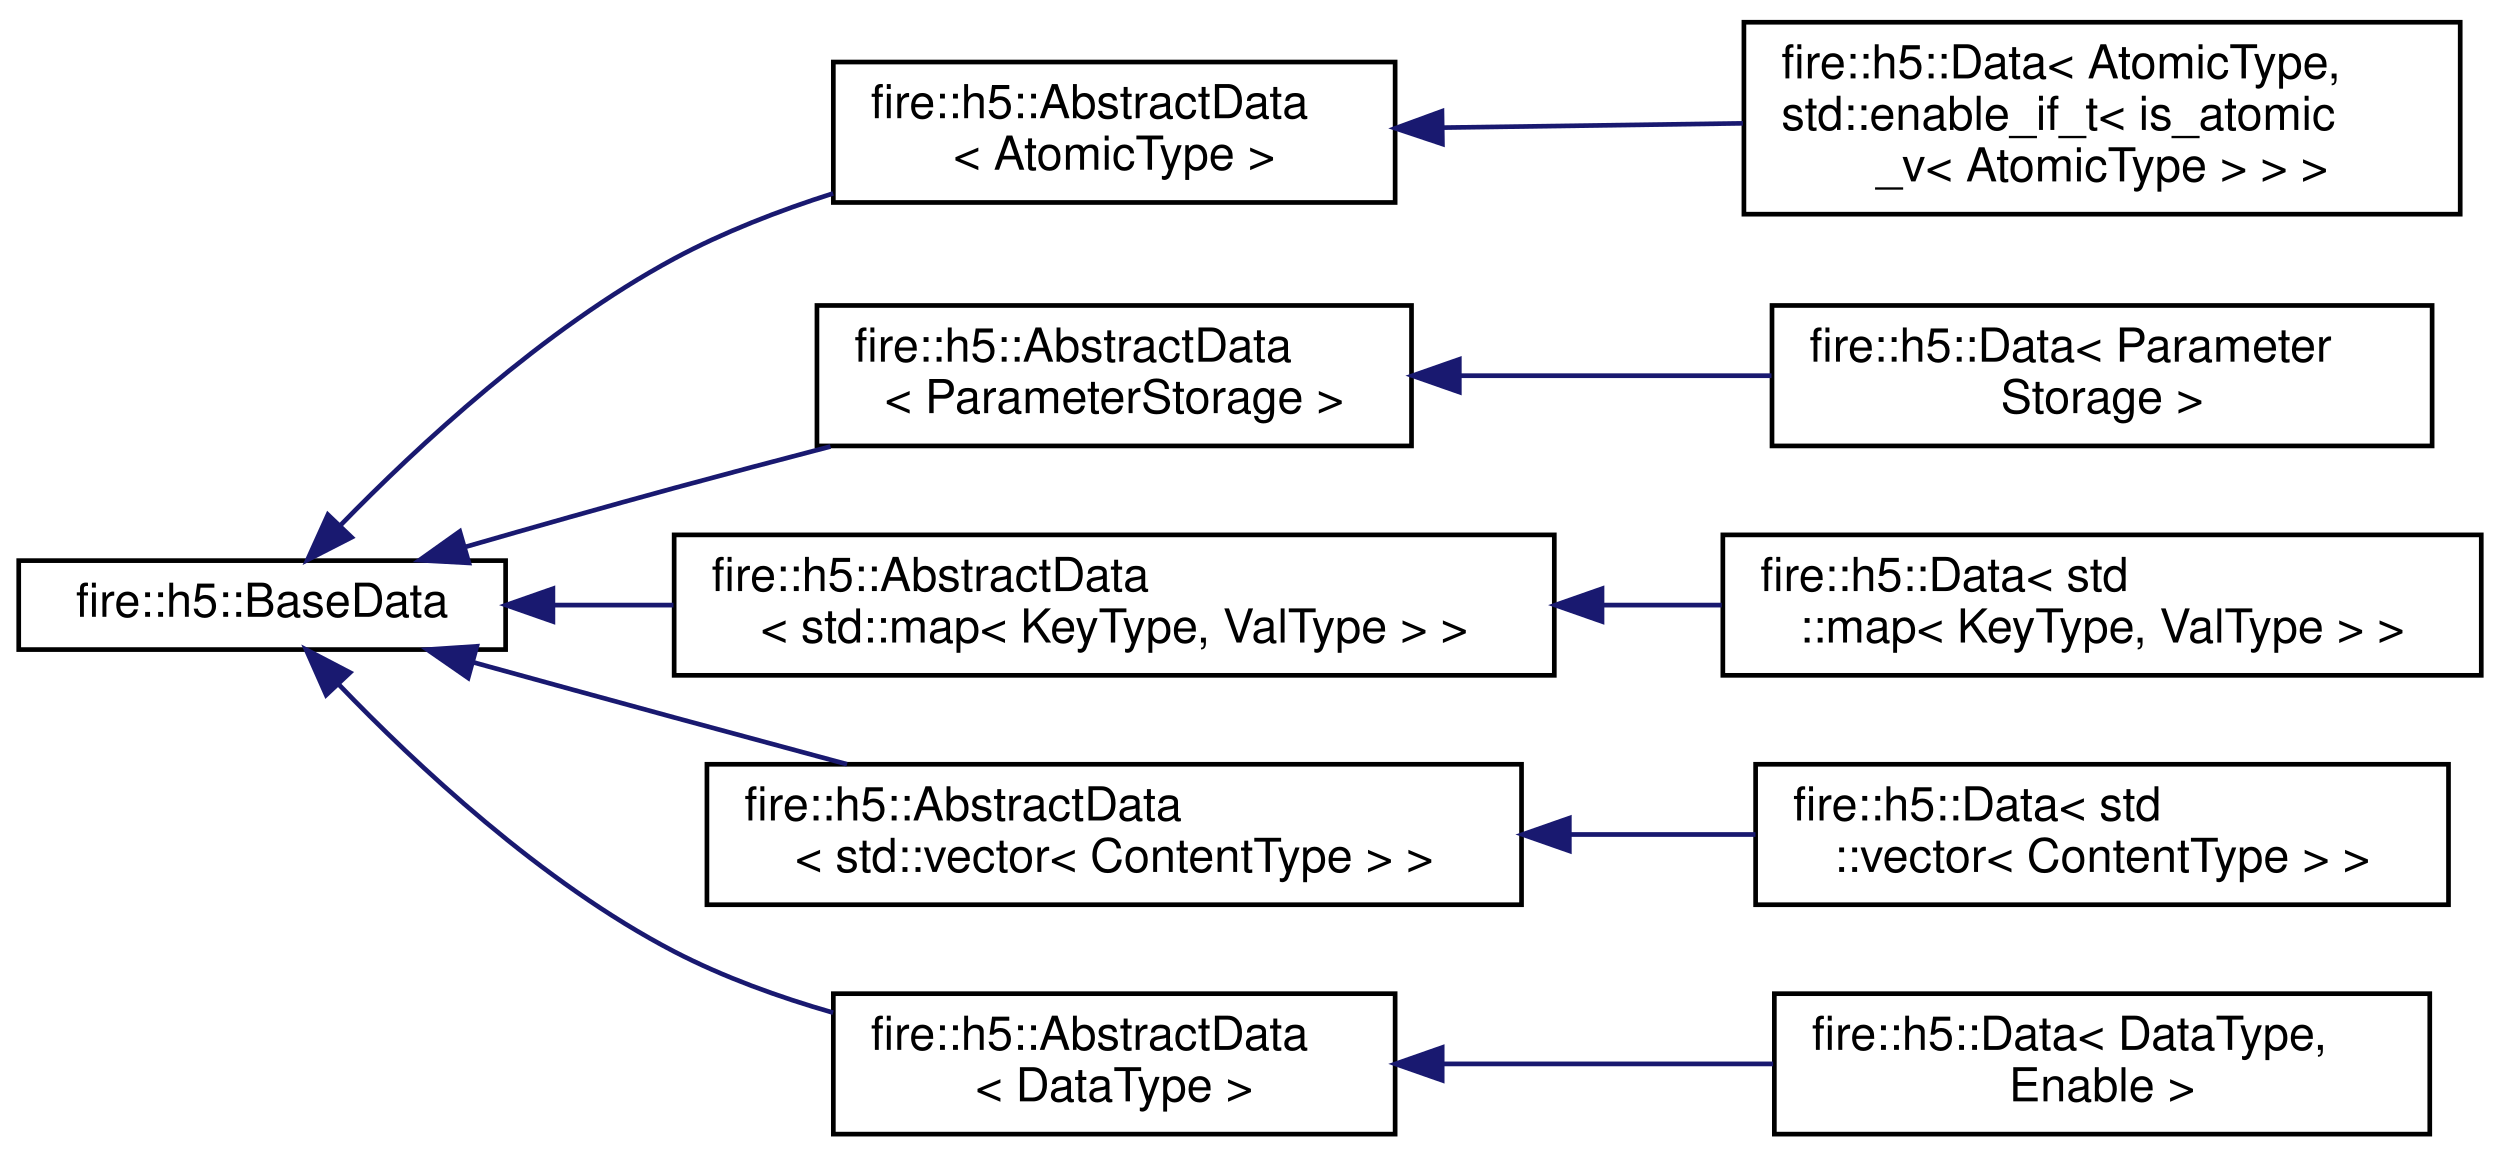
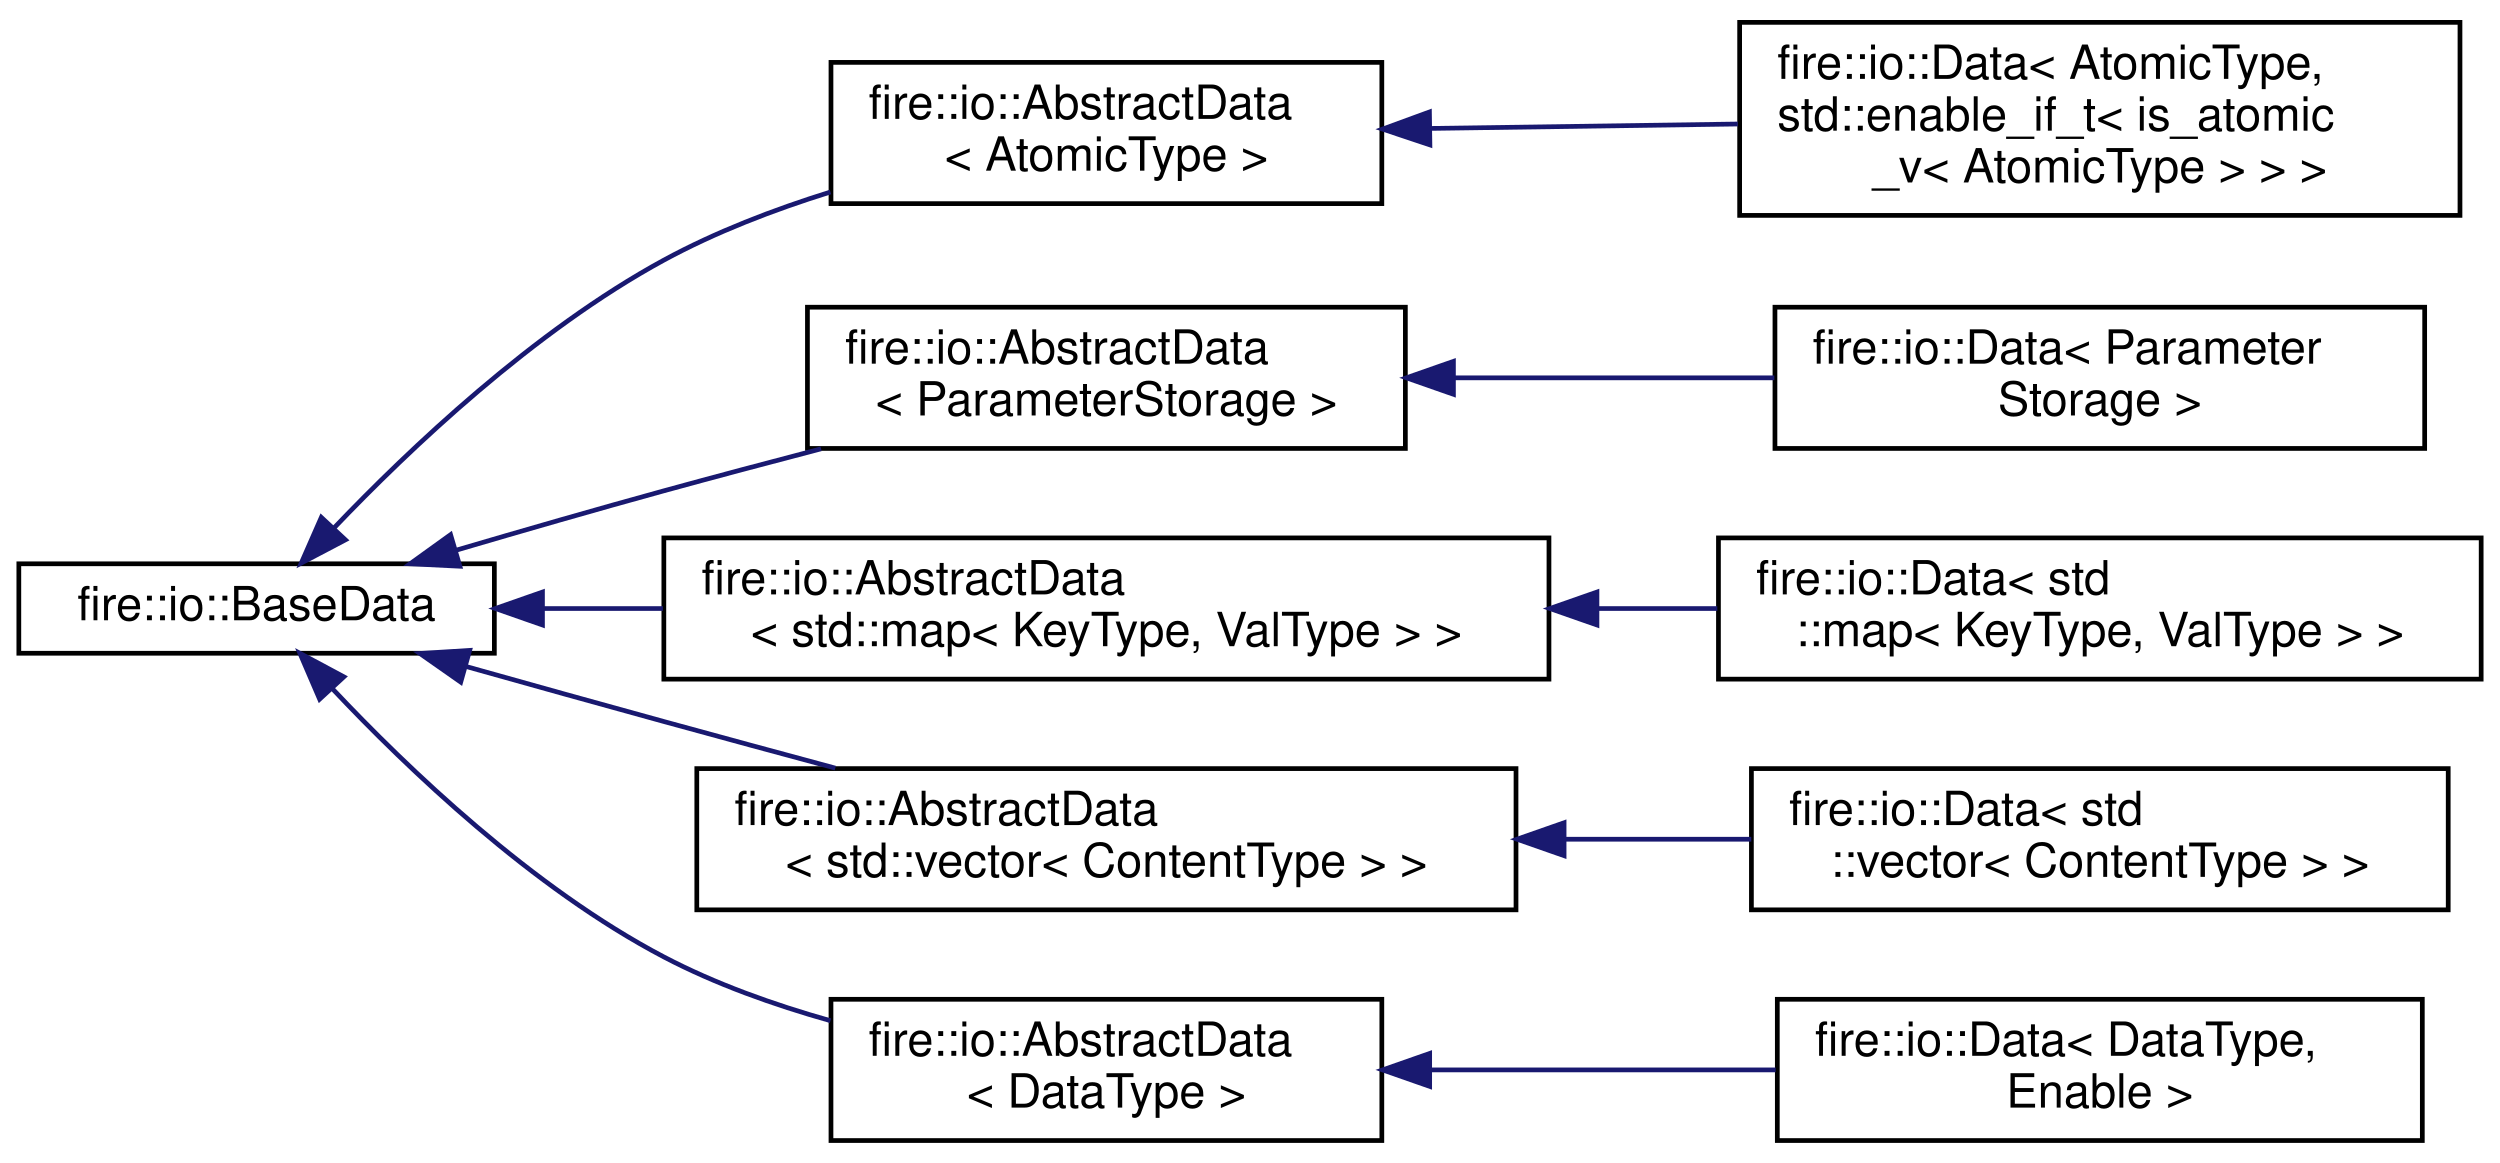
- <svg xmlns="http://www.w3.org/2000/svg" xmlns:xlink="http://www.w3.org/1999/xlink" width="534pt" height="247pt" viewBox="0.00 0.00 534.00 246.50">
+ <svg xmlns="http://www.w3.org/2000/svg" xmlns:xlink="http://www.w3.org/1999/xlink" width="531pt" height="247pt" viewBox="0.00 0.00 531.00 246.50">
  <g id="graph0" class="graph" transform="scale(1 1) rotate(0) translate(4 242.5)">
    <g id="node1" class="node">
      <g id="a_node1">
-         <a xlink:href="classfire_1_1h5_1_1BaseData.html" target="_top" xlink:title="Empty data base allowing recursion.">
-           <polygon fill="none" stroke="black" points="0,-104 0,-123 104,-123 104,-104 0,-104" />
-           <text text-anchor="middle" x="52" y="-111" font-family="Helvetica,sans-Serif" font-size="10.00">fire::h5::BaseData</text>
+         <a xlink:href="classfire_1_1io_1_1BaseData.html" target="_top" xlink:title="Empty data base allowing recursion.">
+           <polygon fill="none" stroke="black" points="0,-104 0,-123 101,-123 101,-104 0,-104" />
+           <text text-anchor="middle" x="50.5" y="-111" font-family="Helvetica,sans-Serif" font-size="10.00">fire::io::BaseData</text>
        </a>
      </g>
    </g>
    <g id="node2" class="node">
      <g id="a_node2">
-         <a xlink:href="classfire_1_1h5_1_1AbstractData.html" target="_top" xlink:title=" ">
-           <polygon fill="none" stroke="black" points="174,-199.5 174,-229.5 294,-229.5 294,-199.5 174,-199.5" />
-           <text text-anchor="start" x="182" y="-217.5" font-family="Helvetica,sans-Serif" font-size="10.00">fire::h5::AbstractData</text>
-           <text text-anchor="middle" x="234" y="-206.5" font-family="Helvetica,sans-Serif" font-size="10.00">&lt; AtomicType &gt;</text>
+         <a xlink:href="classfire_1_1io_1_1AbstractData.html" target="_top" xlink:title=" ">
+           <polygon fill="none" stroke="black" points="172.5,-199.5 172.5,-229.5 289.5,-229.5 289.5,-199.5 172.5,-199.5" />
+           <text text-anchor="start" x="180.5" y="-217.5" font-family="Helvetica,sans-Serif" font-size="10.00">fire::io::AbstractData</text>
+           <text text-anchor="middle" x="231" y="-206.5" font-family="Helvetica,sans-Serif" font-size="10.00">&lt; AtomicType &gt;</text>
        </a>
      </g>
    </g>
    <g id="edge1" class="edge">
-       <path fill="none" stroke="midnightblue" d="M68.79,-130.62C85.11,-147.37 112.09,-172.48 140,-187.5 150.51,-193.16 162.35,-197.75 173.96,-201.44" />
-       <polygon fill="midnightblue" stroke="midnightblue" points="71.1,-127.98 61.67,-123.15 66.04,-132.81 71.1,-127.98" />
+       <path fill="none" stroke="midnightblue" d="M66.96,-130.63C82.96,-147.39 109.43,-172.51 137,-187.5 147.93,-193.44 160.31,-198.21 172.39,-201.97" />
+       <polygon fill="midnightblue" stroke="midnightblue" points="69.37,-128.09 59.99,-123.16 64.25,-132.86 69.37,-128.09" />
    </g>
    <g id="node4" class="node">
      <g id="a_node4">
-         <a xlink:href="classfire_1_1h5_1_1AbstractData.html" target="_top" xlink:title=" ">
-           <polygon fill="none" stroke="black" points="170.5,-147.5 170.5,-177.5 297.5,-177.5 297.5,-147.5 170.5,-147.5" />
-           <text text-anchor="start" x="178.5" y="-165.5" font-family="Helvetica,sans-Serif" font-size="10.00">fire::h5::AbstractData</text>
-           <text text-anchor="middle" x="234" y="-154.5" font-family="Helvetica,sans-Serif" font-size="10.00">&lt; ParameterStorage &gt;</text>
+         <a xlink:href="classfire_1_1io_1_1AbstractData.html" target="_top" xlink:title=" ">
+           <polygon fill="none" stroke="black" points="167.5,-147.5 167.5,-177.5 294.5,-177.5 294.5,-147.5 167.5,-147.5" />
+           <text text-anchor="start" x="175.5" y="-165.5" font-family="Helvetica,sans-Serif" font-size="10.00">fire::io::AbstractData</text>
+           <text text-anchor="middle" x="231" y="-154.5" font-family="Helvetica,sans-Serif" font-size="10.00">&lt; ParameterStorage &gt;</text>
        </a>
      </g>
    </g>
    <g id="edge3" class="edge">
-       <path fill="none" stroke="midnightblue" d="M95.52,-125.97C109.65,-130.05 125.48,-134.54 140,-138.5 150.78,-141.44 162.29,-144.48 173.4,-147.38" />
-       <polygon fill="midnightblue" stroke="midnightblue" points="96.16,-122.51 85.58,-123.09 94.21,-129.23 96.16,-122.51" />
+       <path fill="none" stroke="midnightblue" d="M92.93,-125.9C106.9,-130.01 122.6,-134.54 137,-138.5 147.77,-141.46 159.28,-144.52 170.39,-147.42" />
+       <polygon fill="midnightblue" stroke="midnightblue" points="93.68,-122.48 83.1,-123 91.7,-129.19 93.68,-122.48" />
    </g>
    <g id="node6" class="node">
      <g id="a_node6">
-         <a xlink:href="classfire_1_1h5_1_1AbstractData.html" target="_top" xlink:title=" ">
-           <polygon fill="none" stroke="black" points="140,-98.5 140,-128.5 328,-128.5 328,-98.5 140,-98.5" />
-           <text text-anchor="start" x="148" y="-116.5" font-family="Helvetica,sans-Serif" font-size="10.00">fire::h5::AbstractData</text>
-           <text text-anchor="middle" x="234" y="-105.5" font-family="Helvetica,sans-Serif" font-size="10.00">&lt; std::map&lt; KeyType, ValType &gt; &gt;</text>
+         <a xlink:href="classfire_1_1io_1_1AbstractData.html" target="_top" xlink:title=" ">
+           <polygon fill="none" stroke="black" points="137,-98.5 137,-128.5 325,-128.5 325,-98.5 137,-98.5" />
+           <text text-anchor="start" x="145" y="-116.5" font-family="Helvetica,sans-Serif" font-size="10.00">fire::io::AbstractData</text>
+           <text text-anchor="middle" x="231" y="-105.5" font-family="Helvetica,sans-Serif" font-size="10.00">&lt; std::map&lt; KeyType, ValType &gt; &gt;</text>
        </a>
      </g>
    </g>
    <g id="edge5" class="edge">
-       <path fill="none" stroke="midnightblue" d="M114.34,-113.5C122.59,-113.5 131.2,-113.5 139.85,-113.5" />
-       <polygon fill="midnightblue" stroke="midnightblue" points="114.1,-110 104.1,-113.5 114.1,-117 114.1,-110" />
+       <path fill="none" stroke="midnightblue" d="M111.39,-113.5C119.6,-113.5 128.18,-113.5 136.8,-113.5" />
+       <polygon fill="midnightblue" stroke="midnightblue" points="111.22,-110 101.22,-113.5 111.22,-117 111.22,-110" />
    </g>
    <g id="node8" class="node">
      <g id="a_node8">
-         <a xlink:href="classfire_1_1h5_1_1AbstractData.html" target="_top" xlink:title=" ">
-           <polygon fill="none" stroke="black" points="147,-49.5 147,-79.5 321,-79.5 321,-49.5 147,-49.5" />
-           <text text-anchor="start" x="155" y="-67.5" font-family="Helvetica,sans-Serif" font-size="10.00">fire::h5::AbstractData</text>
-           <text text-anchor="middle" x="234" y="-56.5" font-family="Helvetica,sans-Serif" font-size="10.00">&lt; std::vector&lt; ContentType &gt; &gt;</text>
+         <a xlink:href="classfire_1_1io_1_1AbstractData.html" target="_top" xlink:title=" ">
+           <polygon fill="none" stroke="black" points="144,-49.5 144,-79.5 318,-79.5 318,-49.5 144,-49.5" />
+           <text text-anchor="start" x="152" y="-67.5" font-family="Helvetica,sans-Serif" font-size="10.00">fire::io::AbstractData</text>
+           <text text-anchor="middle" x="231" y="-56.5" font-family="Helvetica,sans-Serif" font-size="10.00">&lt; std::vector&lt; ContentType &gt; &gt;</text>
        </a>
      </g>
    </g>
    <g id="edge7" class="edge">
-       <path fill="none" stroke="midnightblue" d="M97,-101.3C110.77,-97.5 126.01,-93.31 140,-89.5 151.94,-86.25 164.74,-82.79 176.92,-79.51" />
-       <polygon fill="midnightblue" stroke="midnightblue" points="95.99,-97.95 87.28,-103.99 97.85,-104.7 95.99,-97.95" />
+       <path fill="none" stroke="midnightblue" d="M95.13,-101.15C108.55,-97.38 123.38,-93.24 137,-89.5 148.77,-86.27 161.39,-82.84 173.42,-79.6" />
+       <polygon fill="midnightblue" stroke="midnightblue" points="93.86,-97.87 85.18,-103.95 95.76,-104.61 93.86,-97.87" />
    </g>
    <g id="node10" class="node">
      <g id="a_node10">
-         <a xlink:href="classfire_1_1h5_1_1AbstractData.html" target="_top" xlink:title="Type-specific base class to hold common data methods.">
-           <polygon fill="none" stroke="black" points="174,-0.5 174,-30.5 294,-30.5 294,-0.5 174,-0.5" />
-           <text text-anchor="start" x="182" y="-18.5" font-family="Helvetica,sans-Serif" font-size="10.00">fire::h5::AbstractData</text>
-           <text text-anchor="middle" x="234" y="-7.5" font-family="Helvetica,sans-Serif" font-size="10.00">&lt; DataType &gt;</text>
+         <a xlink:href="classfire_1_1io_1_1AbstractData.html" target="_top" xlink:title="Type-specific base class to hold common data methods.">
+           <polygon fill="none" stroke="black" points="172.5,-0.5 172.5,-30.5 289.5,-30.5 289.5,-0.5 172.5,-0.5" />
+           <text text-anchor="start" x="180.5" y="-18.5" font-family="Helvetica,sans-Serif" font-size="10.00">fire::io::AbstractData</text>
+           <text text-anchor="middle" x="231" y="-7.5" font-family="Helvetica,sans-Serif" font-size="10.00">&lt; DataType &gt;</text>
        </a>
      </g>
    </g>
    <g id="edge9" class="edge">
-       <path fill="none" stroke="midnightblue" d="M68.43,-96.47C84.66,-79.59 111.72,-54.18 140,-39.5 150.51,-34.05 162.34,-29.77 173.96,-26.44" />
-       <polygon fill="midnightblue" stroke="midnightblue" points="65.67,-94.3 61.38,-103.99 70.77,-99.09 65.67,-94.3" />
+       <path fill="none" stroke="midnightblue" d="M66.61,-96.46C82.51,-79.57 109.06,-54.15 137,-39.5 147.93,-33.77 160.31,-29.35 172.39,-25.95" />
+       <polygon fill="midnightblue" stroke="midnightblue" points="63.89,-94.25 59.7,-103.99 69.04,-98.99 63.89,-94.25" />
    </g>
    <g id="node3" class="node">
      <g id="a_node3">
-         <a xlink:href="classfire_1_1h5_1_1Data_3_01AtomicType_00_01std_1_1enable__if__t_3_01is__atomic__v_3_01AtomicType_01_4_01_4_01_4.html" target="_top" xlink:title="Data wrapper for atomic types.">
-           <polygon fill="none" stroke="black" points="368.5,-197 368.5,-238 521.5,-238 521.5,-197 368.5,-197" />
-           <text text-anchor="start" x="376.5" y="-226" font-family="Helvetica,sans-Serif" font-size="10.00">fire::h5::Data&lt; AtomicType,</text>
-           <text text-anchor="start" x="376.5" y="-215" font-family="Helvetica,sans-Serif" font-size="10.00"> std::enable_if_t&lt; is_atomic</text>
-           <text text-anchor="middle" x="445" y="-204" font-family="Helvetica,sans-Serif" font-size="10.00">_v&lt; AtomicType &gt; &gt; &gt;</text>
+         <a xlink:href="classfire_1_1io_1_1Data_3_01AtomicType_00_01std_1_1enable__if__t_3_01is__atomic__v_3_01AtomicType_01_4_01_4_01_4.html" target="_top" xlink:title="Data wrapper for atomic types.">
+           <polygon fill="none" stroke="black" points="365.5,-197 365.5,-238 518.5,-238 518.5,-197 365.5,-197" />
+           <text text-anchor="start" x="373.5" y="-226" font-family="Helvetica,sans-Serif" font-size="10.00">fire::io::Data&lt; AtomicType,</text>
+           <text text-anchor="start" x="373.5" y="-215" font-family="Helvetica,sans-Serif" font-size="10.00"> std::enable_if_t&lt; is_atomic</text>
+           <text text-anchor="middle" x="442" y="-204" font-family="Helvetica,sans-Serif" font-size="10.00">_v&lt; AtomicType &gt; &gt; &gt;</text>
        </a>
      </g>
    </g>
    <g id="edge2" class="edge">
-       <path fill="none" stroke="midnightblue" d="M304.26,-215.49C324.79,-215.79 347.36,-216.11 368.27,-216.41" />
-       <polygon fill="midnightblue" stroke="midnightblue" points="304.1,-211.99 294.05,-215.35 304,-218.99 304.1,-211.99" />
+       <path fill="none" stroke="midnightblue" d="M299.72,-215.47C320.6,-215.77 343.73,-216.1 365.12,-216.41" />
+       <polygon fill="midnightblue" stroke="midnightblue" points="299.71,-211.97 289.66,-215.33 299.61,-218.97 299.71,-211.97" />
    </g>
    <g id="node5" class="node">
      <g id="a_node5">
-         <a xlink:href="classfire_1_1h5_1_1Data_3_01ParameterStorage_01_4.html" target="_top" xlink:title="h5::Data specialization for ParameterStorage">
-           <polygon fill="none" stroke="black" points="374.5,-147.5 374.5,-177.5 515.5,-177.5 515.5,-147.5 374.5,-147.5" />
-           <text text-anchor="start" x="382.5" y="-165.5" font-family="Helvetica,sans-Serif" font-size="10.00">fire::h5::Data&lt; Parameter</text>
-           <text text-anchor="middle" x="445" y="-154.5" font-family="Helvetica,sans-Serif" font-size="10.00">Storage &gt;</text>
+         <a xlink:href="classfire_1_1io_1_1Data_3_01ParameterStorage_01_4.html" target="_top" xlink:title="io::Data specialization for ParameterStorage">
+           <polygon fill="none" stroke="black" points="373,-147.5 373,-177.5 511,-177.5 511,-147.5 373,-147.5" />
+           <text text-anchor="start" x="381" y="-165.5" font-family="Helvetica,sans-Serif" font-size="10.00">fire::io::Data&lt; Parameter</text>
+           <text text-anchor="middle" x="442" y="-154.5" font-family="Helvetica,sans-Serif" font-size="10.00">Storage &gt;</text>
        </a>
      </g>
    </g>
    <g id="edge4" class="edge">
-       <path fill="none" stroke="midnightblue" d="M307.8,-162.5C329.4,-162.5 353,-162.5 374.39,-162.5" />
-       <polygon fill="midnightblue" stroke="midnightblue" points="307.71,-159 297.71,-162.5 307.71,-166 307.71,-159" />
+       <path fill="none" stroke="midnightblue" d="M304.71,-162.5C326.83,-162.5 351.06,-162.5 372.87,-162.5" />
+       <polygon fill="midnightblue" stroke="midnightblue" points="304.71,-159 294.71,-162.5 304.71,-166 304.71,-159" />
    </g>
    <g id="node7" class="node">
      <g id="a_node7">
-         <a xlink:href="classfire_1_1h5_1_1Data_3_01std_1_1map_3_01KeyType_00_01ValType_01_4_01_4.html" target="_top" xlink:title="Our wrapper around std::map.">
-           <polygon fill="none" stroke="black" points="364,-98.5 364,-128.5 526,-128.5 526,-98.5 364,-98.5" />
-           <text text-anchor="start" x="372" y="-116.5" font-family="Helvetica,sans-Serif" font-size="10.00">fire::h5::Data&lt; std</text>
-           <text text-anchor="middle" x="445" y="-105.5" font-family="Helvetica,sans-Serif" font-size="10.00">::map&lt; KeyType, ValType &gt; &gt;</text>
+         <a xlink:href="classfire_1_1io_1_1Data_3_01std_1_1map_3_01KeyType_00_01ValType_01_4_01_4.html" target="_top" xlink:title="Our wrapper around std::map.">
+           <polygon fill="none" stroke="black" points="361,-98.5 361,-128.5 523,-128.5 523,-98.5 361,-98.5" />
+           <text text-anchor="start" x="369" y="-116.5" font-family="Helvetica,sans-Serif" font-size="10.00">fire::io::Data&lt; std</text>
+           <text text-anchor="middle" x="442" y="-105.5" font-family="Helvetica,sans-Serif" font-size="10.00">::map&lt; KeyType, ValType &gt; &gt;</text>
        </a>
      </g>
    </g>
    <g id="edge6" class="edge">
-       <path fill="none" stroke="midnightblue" d="M338.24,-113.5C346.81,-113.5 355.39,-113.5 363.76,-113.5" />
-       <polygon fill="midnightblue" stroke="midnightblue" points="338.19,-110 328.19,-113.5 338.19,-117 338.19,-110" />
+       <path fill="none" stroke="midnightblue" d="M335.24,-113.5C343.81,-113.5 352.39,-113.5 360.76,-113.5" />
+       <polygon fill="midnightblue" stroke="midnightblue" points="335.19,-110 325.19,-113.5 335.19,-117 335.19,-110" />
    </g>
    <g id="node9" class="node">
      <g id="a_node9">
-         <a xlink:href="classfire_1_1h5_1_1Data_3_01std_1_1vector_3_01ContentType_01_4_01_4.html" target="_top" xlink:title="Our wrapper around std::vector.">
-           <polygon fill="none" stroke="black" points="371,-49.5 371,-79.5 519,-79.5 519,-49.5 371,-49.5" />
-           <text text-anchor="start" x="379" y="-67.5" font-family="Helvetica,sans-Serif" font-size="10.00">fire::h5::Data&lt; std</text>
-           <text text-anchor="middle" x="445" y="-56.5" font-family="Helvetica,sans-Serif" font-size="10.00">::vector&lt; ContentType &gt; &gt;</text>
+         <a xlink:href="classfire_1_1io_1_1Data_3_01std_1_1vector_3_01ContentType_01_4_01_4.html" target="_top" xlink:title="Our wrapper around std::vector.">
+           <polygon fill="none" stroke="black" points="368,-49.5 368,-79.5 516,-79.5 516,-49.5 368,-49.5" />
+           <text text-anchor="start" x="376" y="-67.5" font-family="Helvetica,sans-Serif" font-size="10.00">fire::io::Data&lt; std</text>
+           <text text-anchor="middle" x="442" y="-56.5" font-family="Helvetica,sans-Serif" font-size="10.00">::vector&lt; ContentType &gt; &gt;</text>
        </a>
      </g>
    </g>
    <g id="edge8" class="edge">
-       <path fill="none" stroke="midnightblue" d="M331.35,-64.5C344.67,-64.5 358.17,-64.5 370.97,-64.5" />
-       <polygon fill="midnightblue" stroke="midnightblue" points="331.21,-61 321.21,-64.5 331.21,-68 331.21,-61" />
+       <path fill="none" stroke="midnightblue" d="M328.35,-64.5C341.67,-64.5 355.17,-64.5 367.97,-64.5" />
+       <polygon fill="midnightblue" stroke="midnightblue" points="328.21,-61 318.21,-64.5 328.21,-68 328.21,-61" />
    </g>
    <g id="node11" class="node">
      <g id="a_node11">
-         <a xlink:href="classfire_1_1h5_1_1Data.html" target="_top" xlink:title="General data set.">
-           <polygon fill="none" stroke="black" points="375,-0.5 375,-30.5 515,-30.5 515,-0.5 375,-0.5" />
-           <text text-anchor="start" x="383" y="-18.5" font-family="Helvetica,sans-Serif" font-size="10.00">fire::h5::Data&lt; DataType,</text>
-           <text text-anchor="middle" x="445" y="-7.5" font-family="Helvetica,sans-Serif" font-size="10.00"> Enable &gt;</text>
+         <a xlink:href="classfire_1_1io_1_1Data.html" target="_top" xlink:title="General data set.">
+           <polygon fill="none" stroke="black" points="373.5,-0.5 373.5,-30.5 510.5,-30.5 510.5,-0.5 373.5,-0.5" />
+           <text text-anchor="start" x="381.5" y="-18.5" font-family="Helvetica,sans-Serif" font-size="10.00">fire::io::Data&lt; DataType,</text>
+           <text text-anchor="middle" x="442" y="-7.5" font-family="Helvetica,sans-Serif" font-size="10.00"> Enable &gt;</text>
        </a>
      </g>
    </g>
    <g id="edge10" class="edge">
-       <path fill="none" stroke="midnightblue" d="M304.27,-15.5C326.93,-15.5 352.09,-15.5 374.74,-15.5" />
-       <polygon fill="midnightblue" stroke="midnightblue" points="304.05,-12 294.05,-15.5 304.05,-19 304.05,-12" />
+       <path fill="none" stroke="midnightblue" d="M299.88,-15.5C323.37,-15.5 349.68,-15.5 373.15,-15.5" />
+       <polygon fill="midnightblue" stroke="midnightblue" points="299.66,-12 289.66,-15.5 299.66,-19 299.66,-12" />
    </g>
  </g>
</svg>
